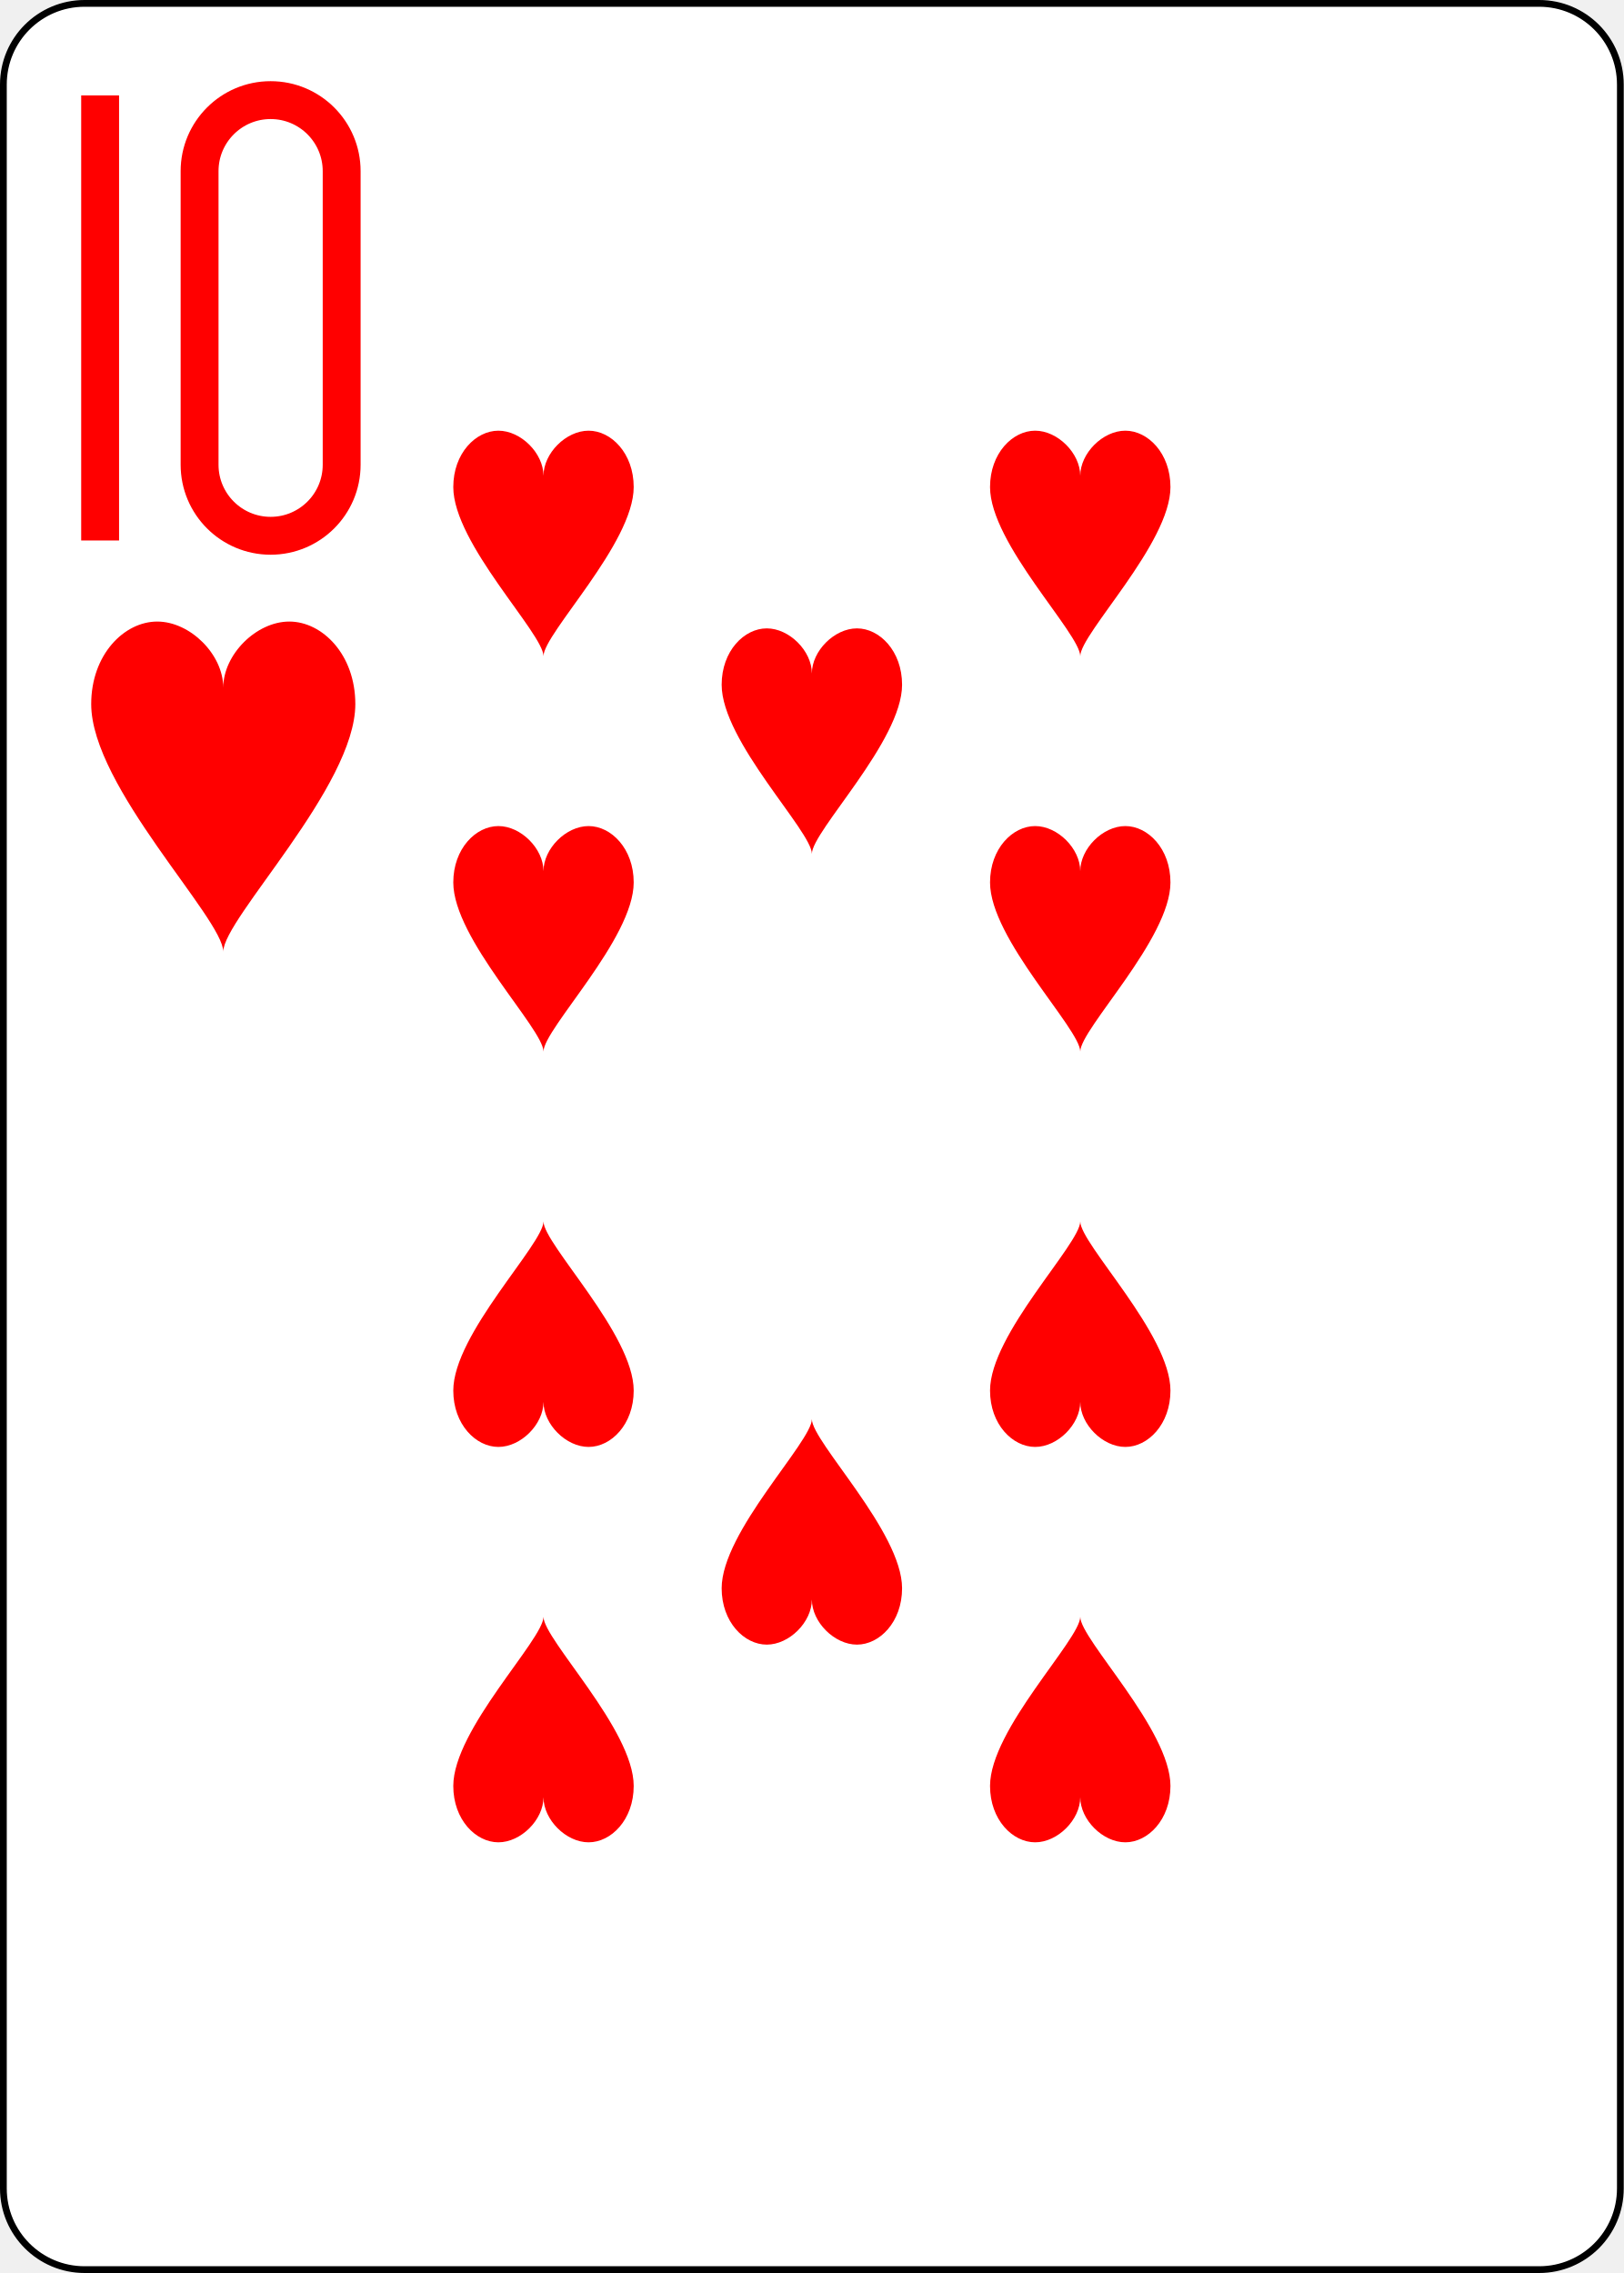
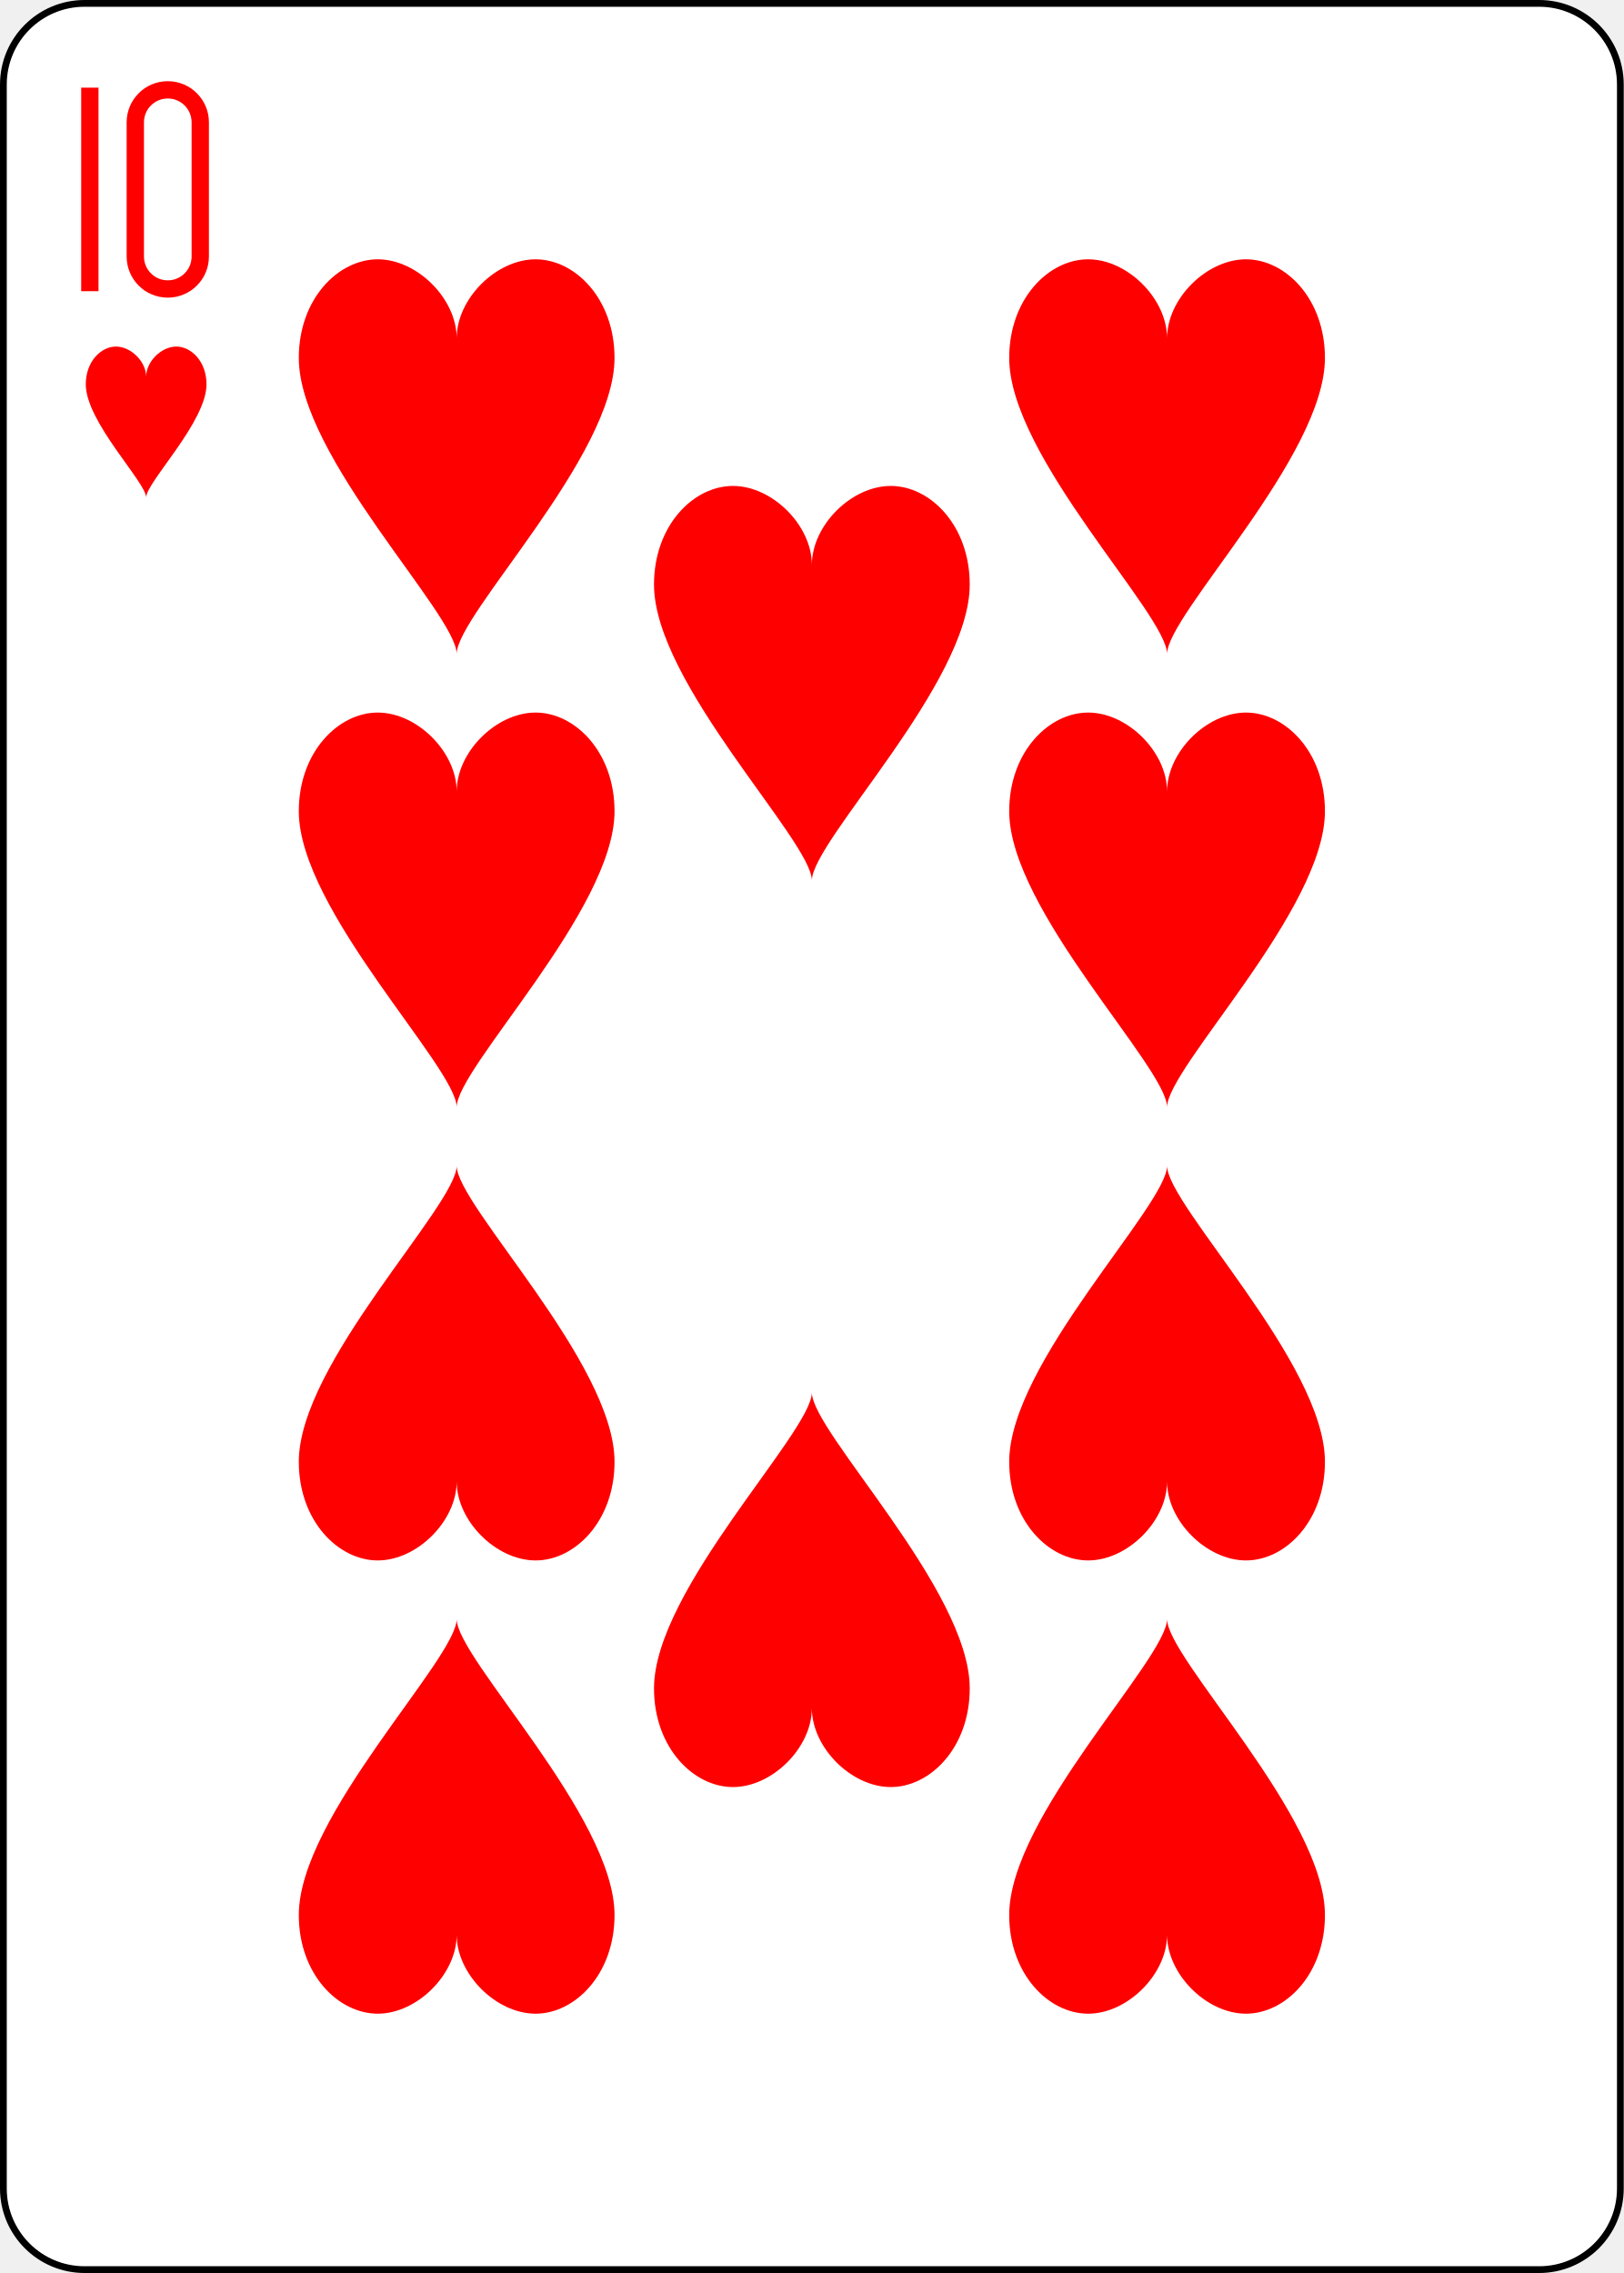
<svg xmlns="http://www.w3.org/2000/svg" xmlns:xlink="http://www.w3.org/1999/xlink" class="card" face="TH" height="3.5in" preserveAspectRatio="none" viewBox="-120 -168 240 336" width="2.5in">
  <defs>
    <symbol id="SHT" viewBox="-600 -600 1200 1200" preserveAspectRatio="xMinYMid">
      <path d="M0 -300C0 -400 100 -500 200 -500C300 -500 400 -400 400 -250C400 0 0 400 0 500C0 400 -400 0 -400 -250C-400 -400 -300 -500 -200 -500C-100 -500 0 -400 -0 -300Z" fill="red" />
    </symbol>
    <symbol id="VHT" viewBox="-500 -500 1000 1000" preserveAspectRatio="xMinYMid">
      <path d="M-260 430L-260 -430M-50 0L-50 -310A150 150 0 0 1 250 -310L250 310A150 150 0 0 1 -50 310Z" stroke="red" stroke-width="80" stroke-linecap="square" stroke-miterlimit="1.5" fill="none" />
    </symbol>
  </defs>
  <rect width="239" height="335" x="-119.5" y="-167.5" rx="12" ry="12" fill="white" stroke="black" />
-   <use xlink:href="#VHT" height="70" width="70" x="-122" y="-156" />
-   <use xlink:href="#SHT" height="58.558" width="58.558" x="-116.279" y="-81" />
-   <use xlink:href="#SHT" height="40" width="40" x="-59.668" y="-107.668" />
-   <use xlink:href="#SHT" height="40" width="40" x="19.668" y="-107.668" />
-   <use xlink:href="#SHT" height="40" width="40" x="-59.668" y="-49.222" />
-   <use xlink:href="#SHT" height="40" width="40" x="19.668" y="-49.222" />
-   <use xlink:href="#SHT" height="40" width="40" x="-20" y="-78.445" />
+   <use xlink:href="#VHT" height="32" width="32" x="-114.4" y="-156" />
+   <use xlink:href="#SHT" height="26.769" width="26.769" x="-111.784" y="-119" />
+   <use xlink:href="#SHT" height="70" width="70" x="-87.501" y="-135.501" />
+   <use xlink:href="#SHT" height="70" width="70" x="17.501" y="-135.501" />
+   <use xlink:href="#SHT" height="70" width="70" x="-87.501" y="-68.5" />
+   <use xlink:href="#SHT" height="70" width="70" x="17.501" y="-68.5" />
+   <use xlink:href="#SHT" height="70" width="70" x="-35" y="-102" />
  <g transform="rotate(180)">
-     <use xlink:href="#SHT" height="40" width="40" x="-59.668" y="-107.668" />
-     <use xlink:href="#SHT" height="40" width="40" x="19.668" y="-107.668" />
-     <use xlink:href="#SHT" height="40" width="40" x="-59.668" y="-49.222" />
-     <use xlink:href="#SHT" height="40" width="40" x="19.668" y="-49.222" />
-     <use xlink:href="#SHT" height="40" width="40" x="-20" y="-78.445" />
+     <use xlink:href="#SHT" height="70" width="70" x="-87.501" y="-135.501" />
+     <use xlink:href="#SHT" height="70" width="70" x="17.501" y="-135.501" />
+     <use xlink:href="#SHT" height="70" width="70" x="-87.501" y="-68.5" />
+     <use xlink:href="#SHT" height="70" width="70" x="17.501" y="-68.5" />
+     <use xlink:href="#SHT" height="70" width="70" x="-35" y="-102" />
  </g>
</svg>
